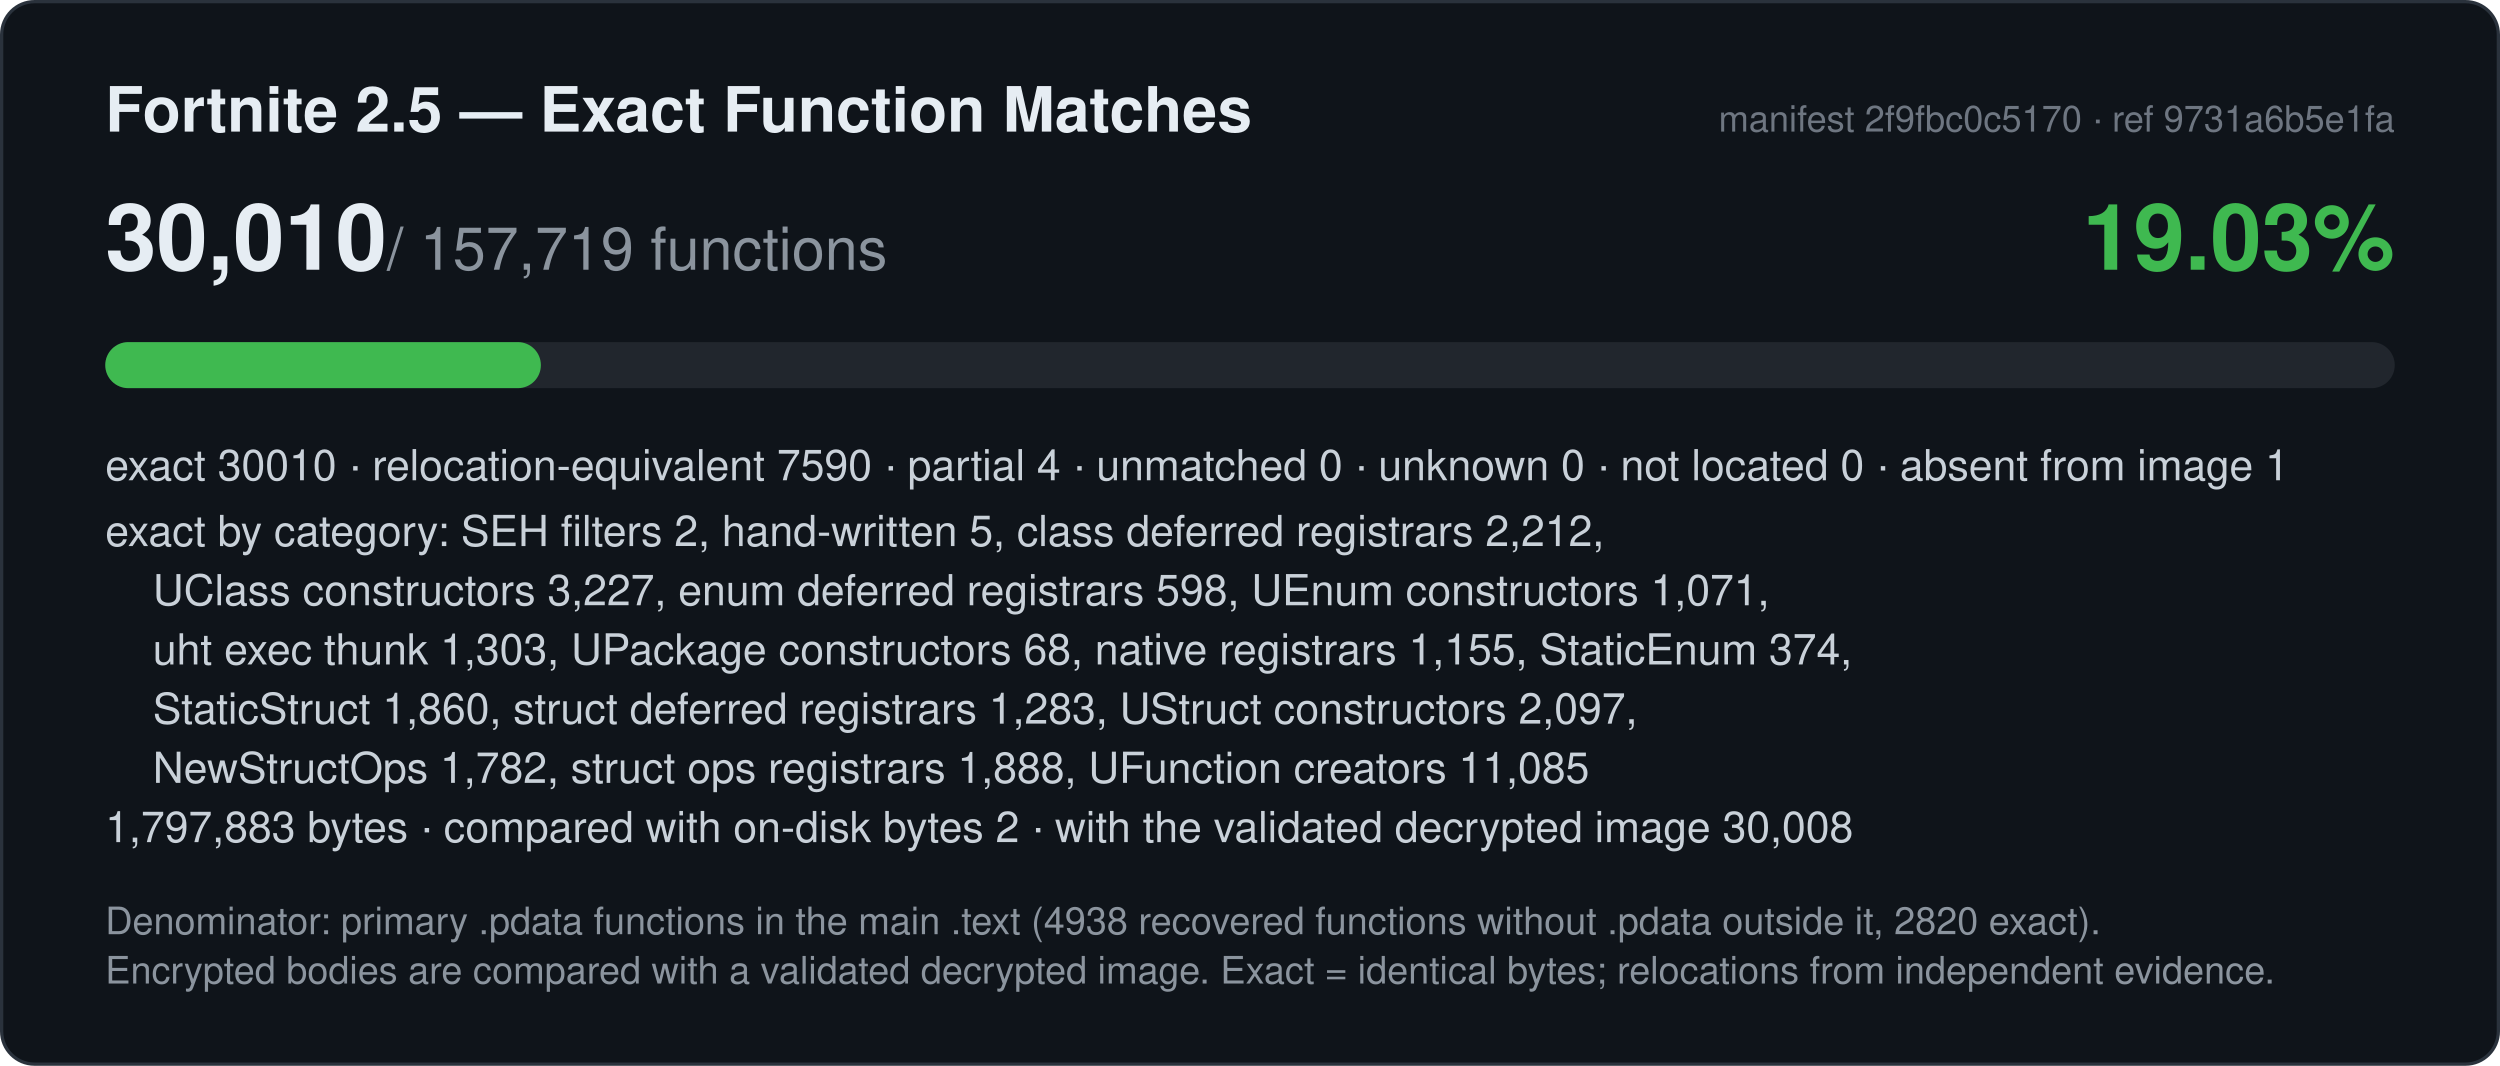
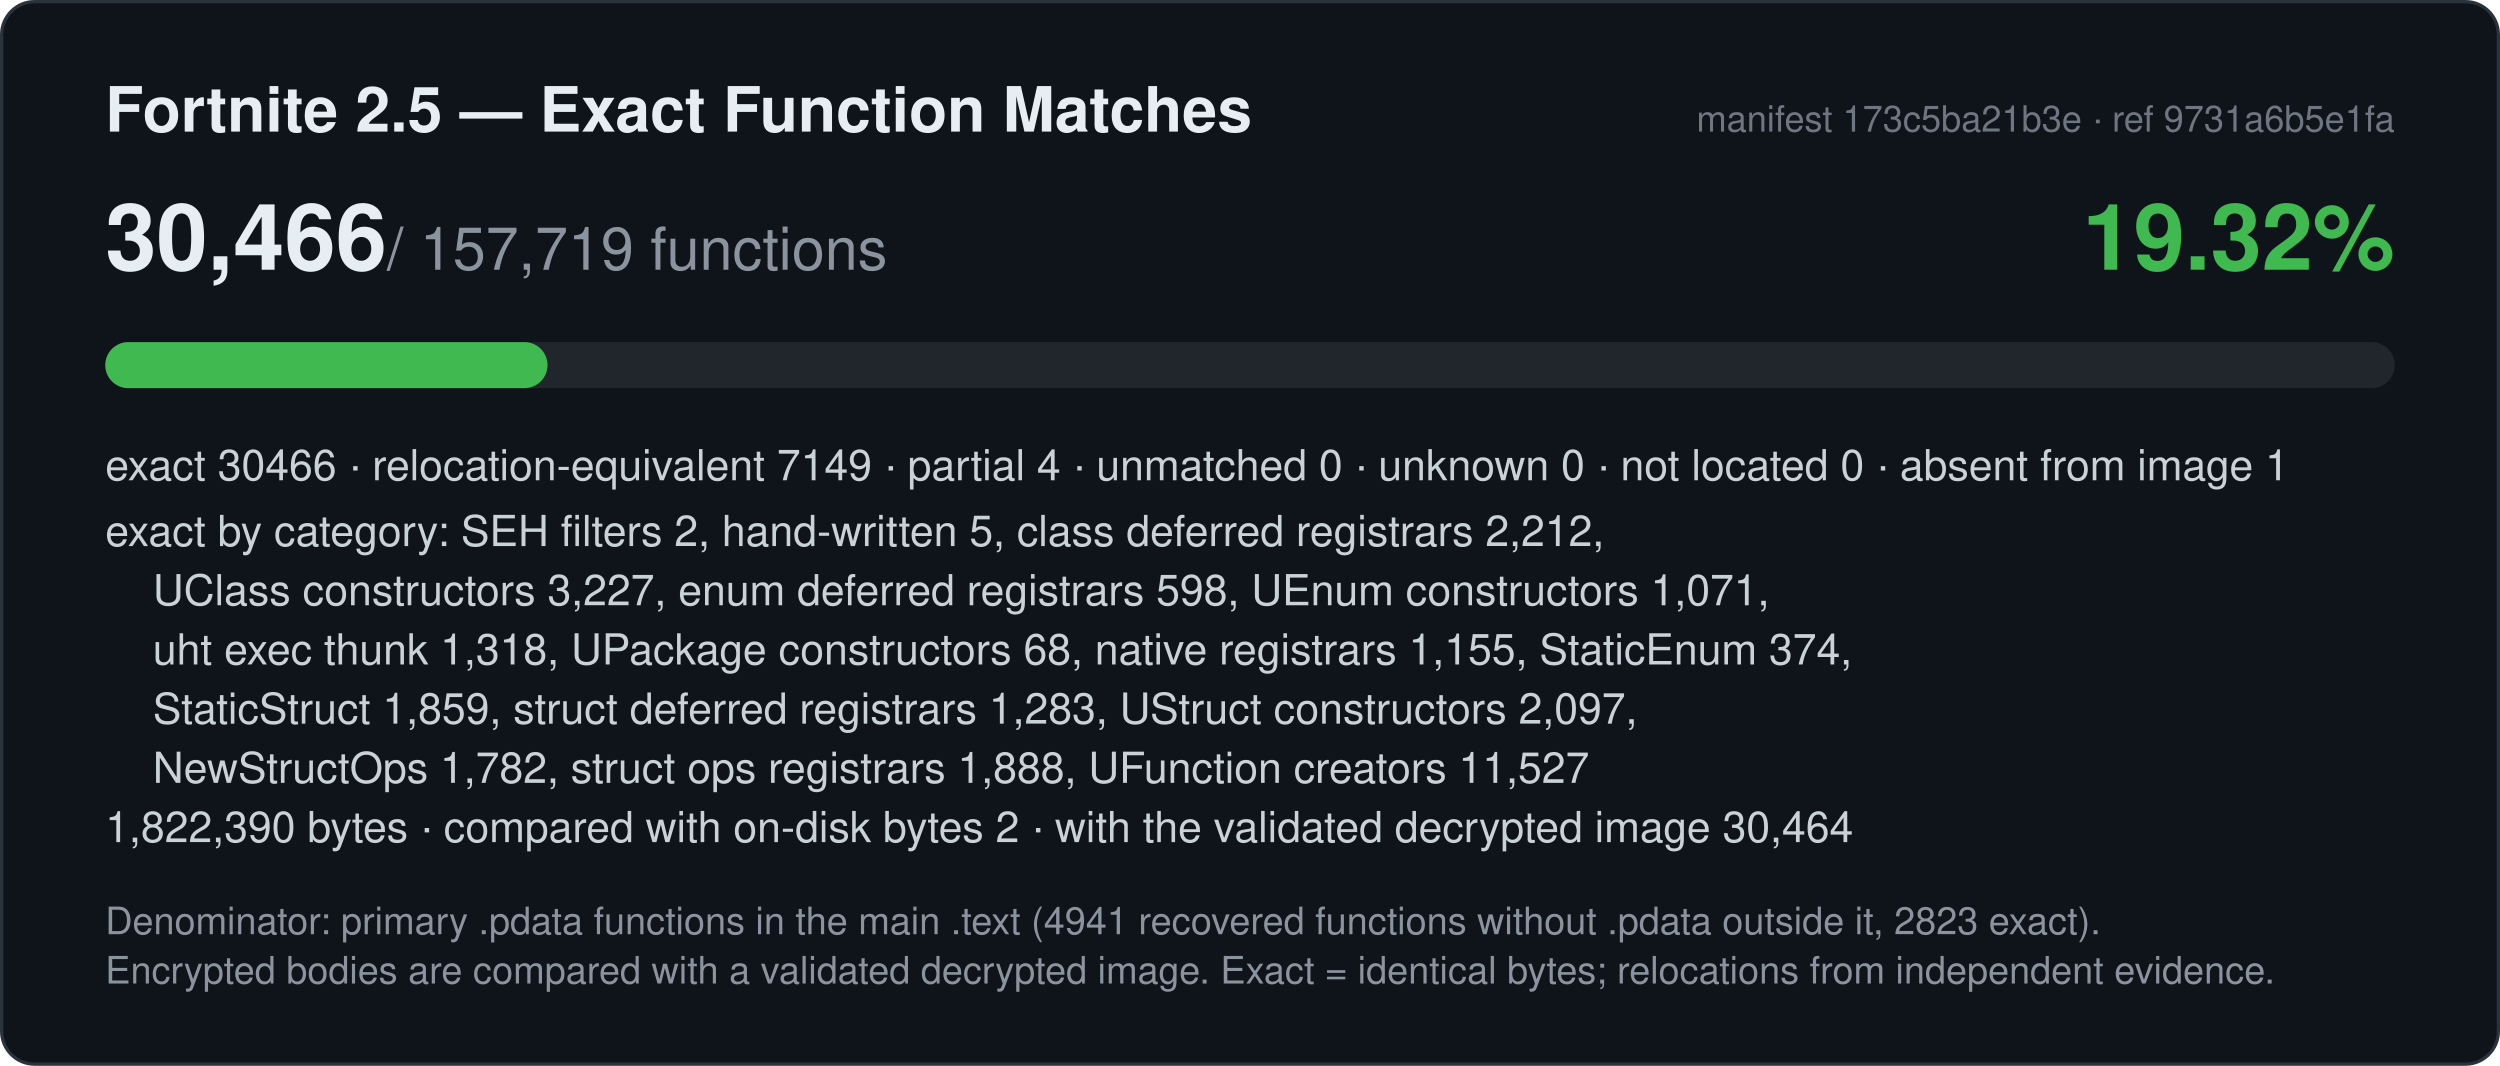
<svg xmlns="http://www.w3.org/2000/svg" width="760" height="324" viewBox="0 0 760 324" role="img" aria-labelledby="t d">
  <rect x="0.5" y="0.5" width="759" height="323" rx="10" fill="#0f141a" stroke="#2a323c" />
  <text x="32" y="40" font-family="Segoe UI, -apple-system, Helvetica, Arial, sans-serif" font-size="19" font-weight="600" fill="#e6edf3">Fortnite 2.5 — Exact Function Matches</text>
-   <text x="32" y="82" font-family="Segoe UI, -apple-system, Helvetica, Arial, sans-serif" font-size="28" font-weight="700" fill="#e6edf3">30,010<tspan font-size="18" font-weight="400" fill="#8b949e"> / 157,719 functions</tspan>
+   <text x="32" y="82" font-family="Segoe UI, -apple-system, Helvetica, Arial, sans-serif" font-size="28" font-weight="700" fill="#e6edf3">30,466<tspan font-size="18" font-weight="400" fill="#8b949e"> / 157,719 functions</tspan>
  </text>
-   <text x="728" y="82" text-anchor="end" font-family="Segoe UI, -apple-system, Helvetica, Arial, sans-serif" font-size="28" font-weight="700" fill="#3fb950">19.03%</text>
+   <text x="728" y="82" text-anchor="end" font-family="Segoe UI, -apple-system, Helvetica, Arial, sans-serif" font-size="28" font-weight="700" fill="#3fb950">19.32%</text>
  <rect x="32" y="104" width="696" height="14" rx="7" fill="#21262d" />
-   <rect x="32" y="104" width="132.431" height="14" rx="7.000" fill="#3fb950" />
-   <text x="32" y="146" font-family="Segoe UI, -apple-system, Helvetica, Arial, sans-serif" font-size="13" fill="#c9d1d9">exact 30010 · relocation-equivalent 7590 · partial 4 · unmatched 0 · unknown 0 · not located 0 · absent from image 1</text>
+   <rect x="32" y="104" width="134.444" height="14" rx="7.000" fill="#3fb950" />
+   <text x="32" y="146" font-family="Segoe UI, -apple-system, Helvetica, Arial, sans-serif" font-size="13" fill="#c9d1d9">exact 30466 · relocation-equivalent 7149 · partial 4 · unmatched 0 · unknown 0 · not located 0 · absent from image 1</text>
  <text x="32" y="166" font-family="Segoe UI, -apple-system, Helvetica, Arial, sans-serif" font-size="13" fill="#c9d1d9" xml:space="preserve">exact by category: SEH filters 2, hand-written 5, class deferred registrars 2,212,</text>
  <text x="32" y="184" font-family="Segoe UI, -apple-system, Helvetica, Arial, sans-serif" font-size="13" fill="#c9d1d9" xml:space="preserve">    UClass constructors 3,227, enum deferred registrars 598, UEnum constructors 1,071,</text>
-   <text x="32" y="202" font-family="Segoe UI, -apple-system, Helvetica, Arial, sans-serif" font-size="13" fill="#c9d1d9" xml:space="preserve">    uht exec thunk 1,303, UPackage constructors 68, native registrars 1,155, StaticEnum 374,</text>
-   <text x="32" y="220" font-family="Segoe UI, -apple-system, Helvetica, Arial, sans-serif" font-size="13" fill="#c9d1d9" xml:space="preserve">    StaticStruct 1,860, struct deferred registrars 1,283, UStruct constructors 2,097,</text>
-   <text x="32" y="238" font-family="Segoe UI, -apple-system, Helvetica, Arial, sans-serif" font-size="13" fill="#c9d1d9" xml:space="preserve">    NewStructOps 1,782, struct ops registrars 1,888, UFunction creators 11,085</text>
-   <text x="32" y="256" font-family="Segoe UI, -apple-system, Helvetica, Arial, sans-serif" font-size="13" fill="#c9d1d9">1,797,883 bytes · compared with on-disk bytes 2 · with the validated decrypted image 30,008</text>
-   <text x="32" y="284" font-family="Segoe UI, -apple-system, Helvetica, Arial, sans-serif" font-size="11.5" fill="#8b949e">Denominator: primary .pdata functions in the main .text (4938 recovered functions without .pdata outside it, 2820 exact).</text>
+   <text x="32" y="202" font-family="Segoe UI, -apple-system, Helvetica, Arial, sans-serif" font-size="13" fill="#c9d1d9" xml:space="preserve">    uht exec thunk 1,318, UPackage constructors 68, native registrars 1,155, StaticEnum 374,</text>
+   <text x="32" y="220" font-family="Segoe UI, -apple-system, Helvetica, Arial, sans-serif" font-size="13" fill="#c9d1d9" xml:space="preserve">    StaticStruct 1,859, struct deferred registrars 1,283, UStruct constructors 2,097,</text>
+   <text x="32" y="238" font-family="Segoe UI, -apple-system, Helvetica, Arial, sans-serif" font-size="13" fill="#c9d1d9" xml:space="preserve">    NewStructOps 1,782, struct ops registrars 1,888, UFunction creators 11,527</text>
+   <text x="32" y="256" font-family="Segoe UI, -apple-system, Helvetica, Arial, sans-serif" font-size="13" fill="#c9d1d9">1,822,390 bytes · compared with on-disk bytes 2 · with the validated decrypted image 30,464</text>
+   <text x="32" y="284" font-family="Segoe UI, -apple-system, Helvetica, Arial, sans-serif" font-size="11.5" fill="#8b949e">Denominator: primary .pdata functions in the main .text (4941 recovered functions without .pdata outside it, 2823 exact).</text>
  <text x="32" y="299" font-family="Segoe UI, -apple-system, Helvetica, Arial, sans-serif" font-size="11.5" fill="#8b949e">Encrypted bodies are compared with a validated decrypted image. Exact = identical bytes; relocations from independent evidence.</text>
-   <text x="728" y="40" text-anchor="end" font-family="Segoe UI, -apple-system, Helvetica, Arial, sans-serif" font-size="11" fill="#6e7681">manifest 2f9fbc0c5170 · ref 9731a6b5e1fa</text>
+   <text x="728" y="40" text-anchor="end" font-family="Segoe UI, -apple-system, Helvetica, Arial, sans-serif" font-size="11" fill="#6e7681">manifest 173c5ba21b3e · ref 9731a6b5e1fa</text>
</svg>
